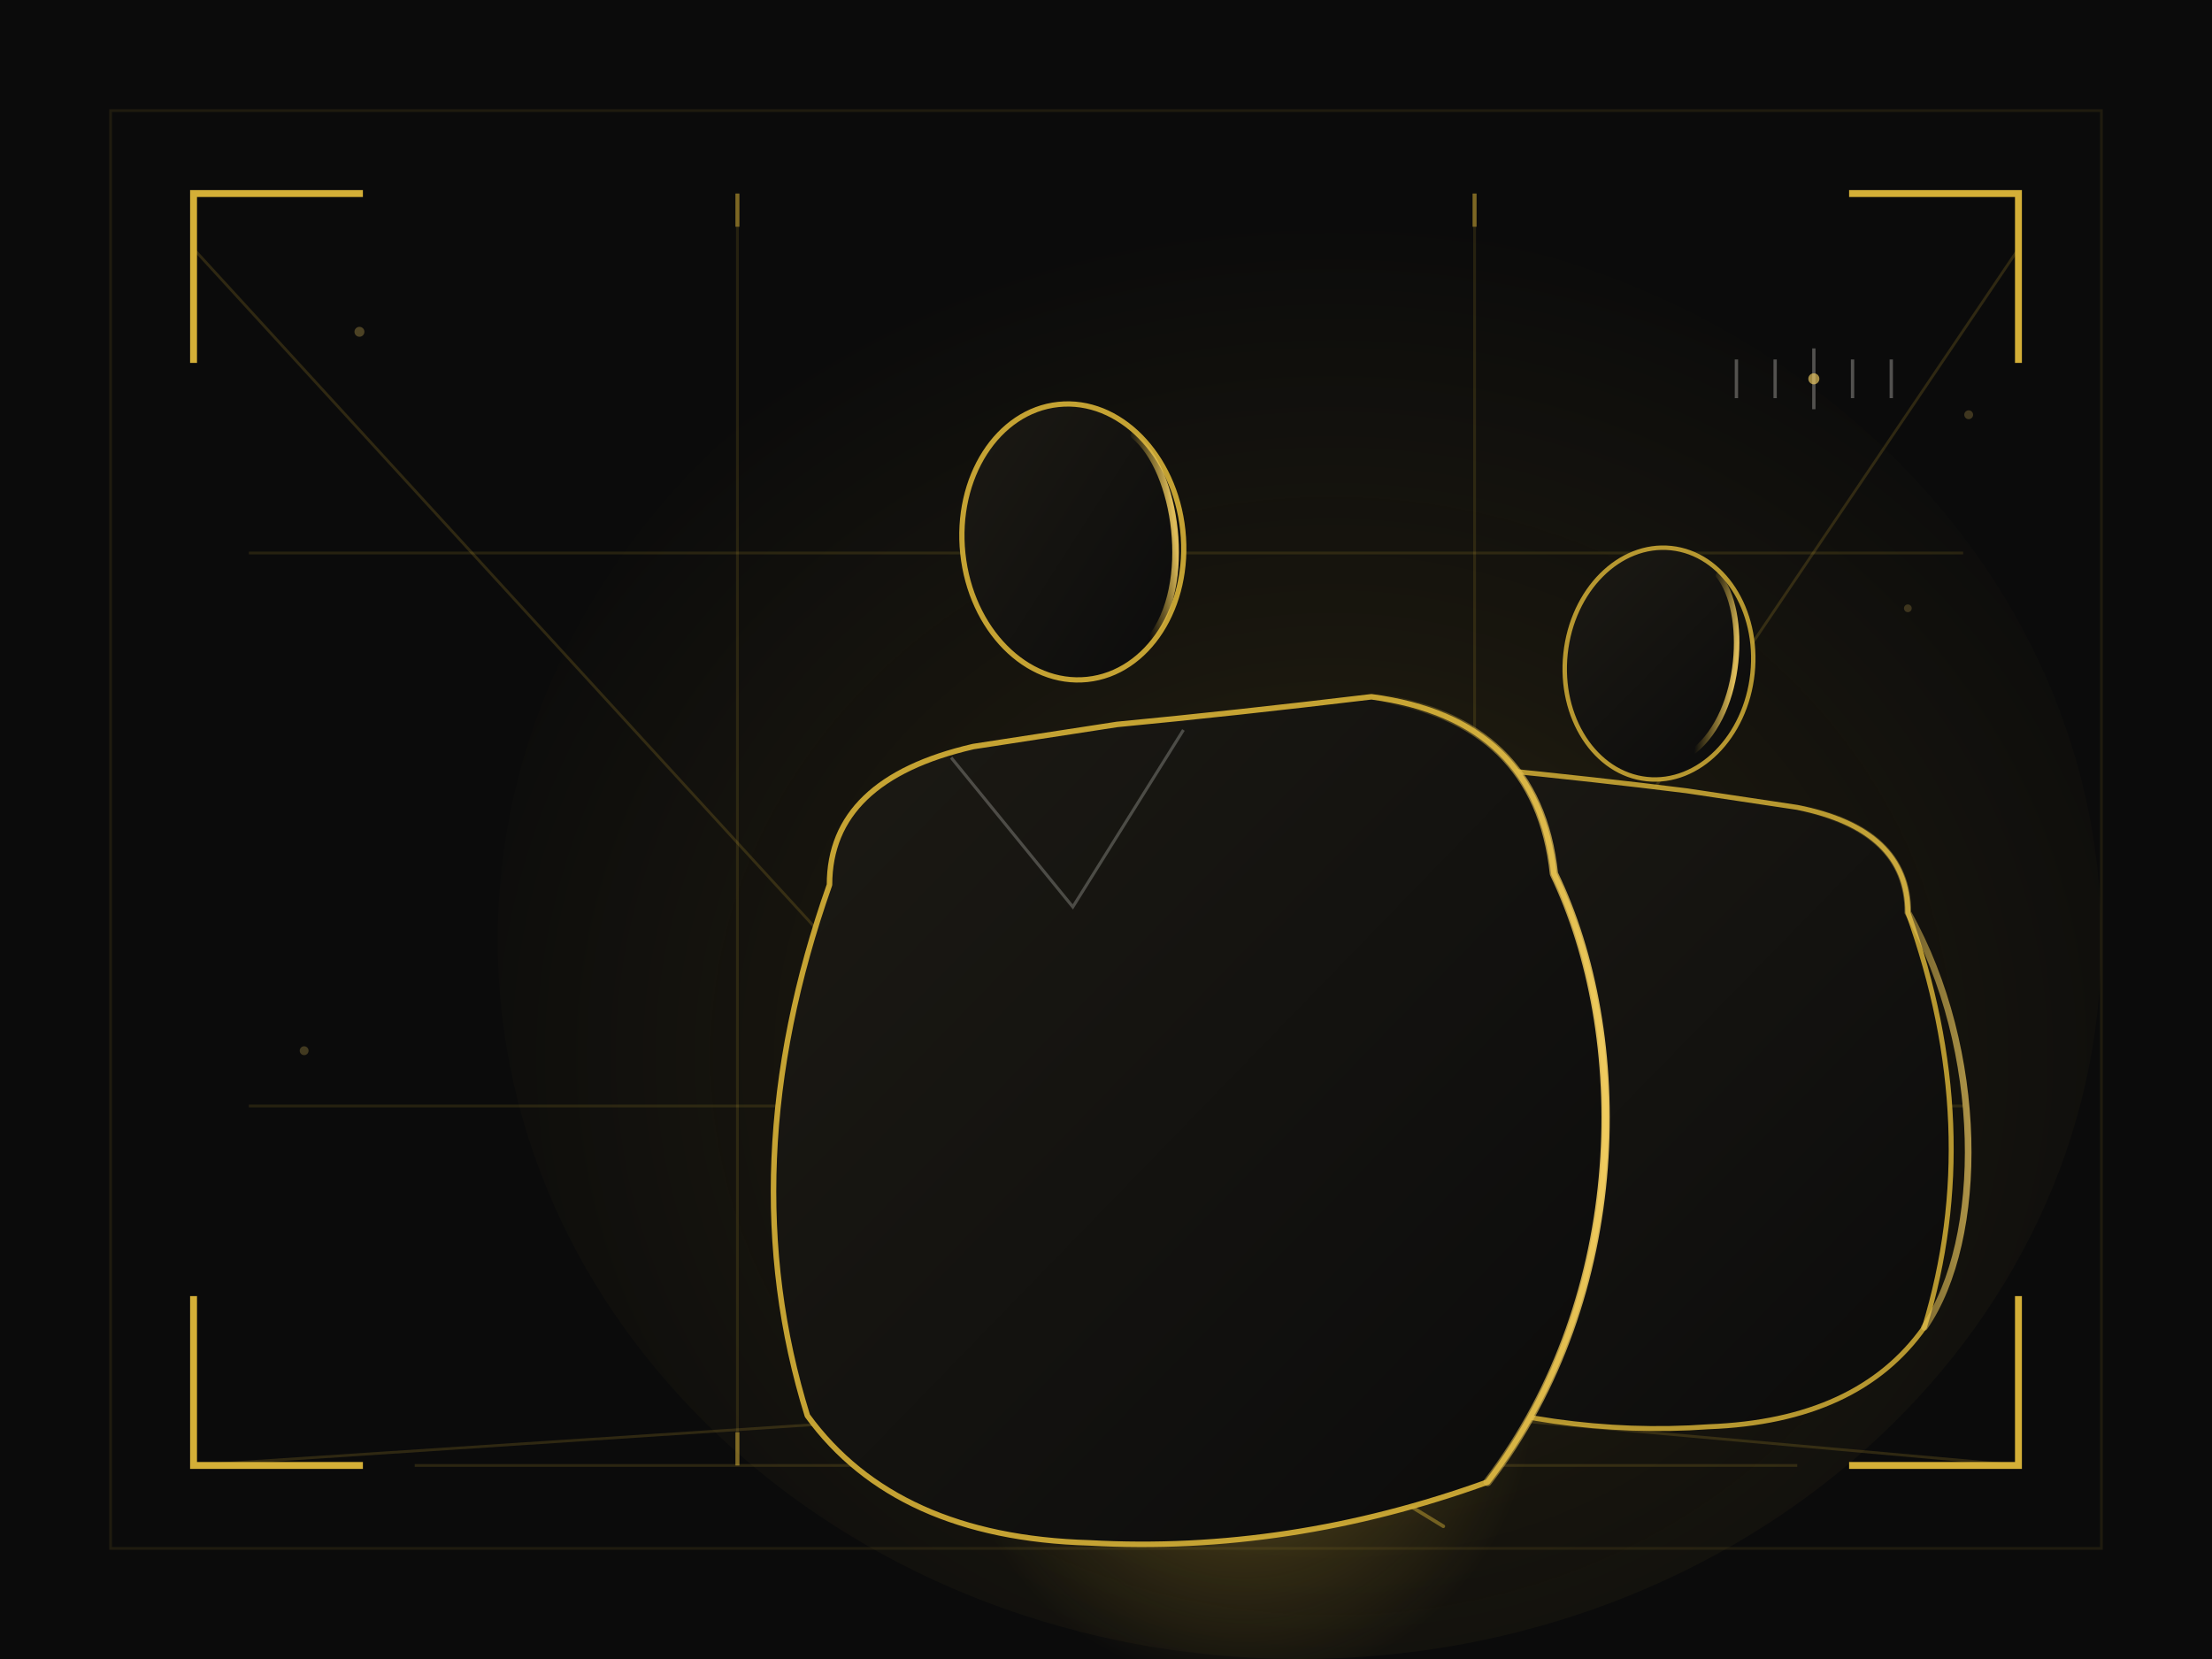
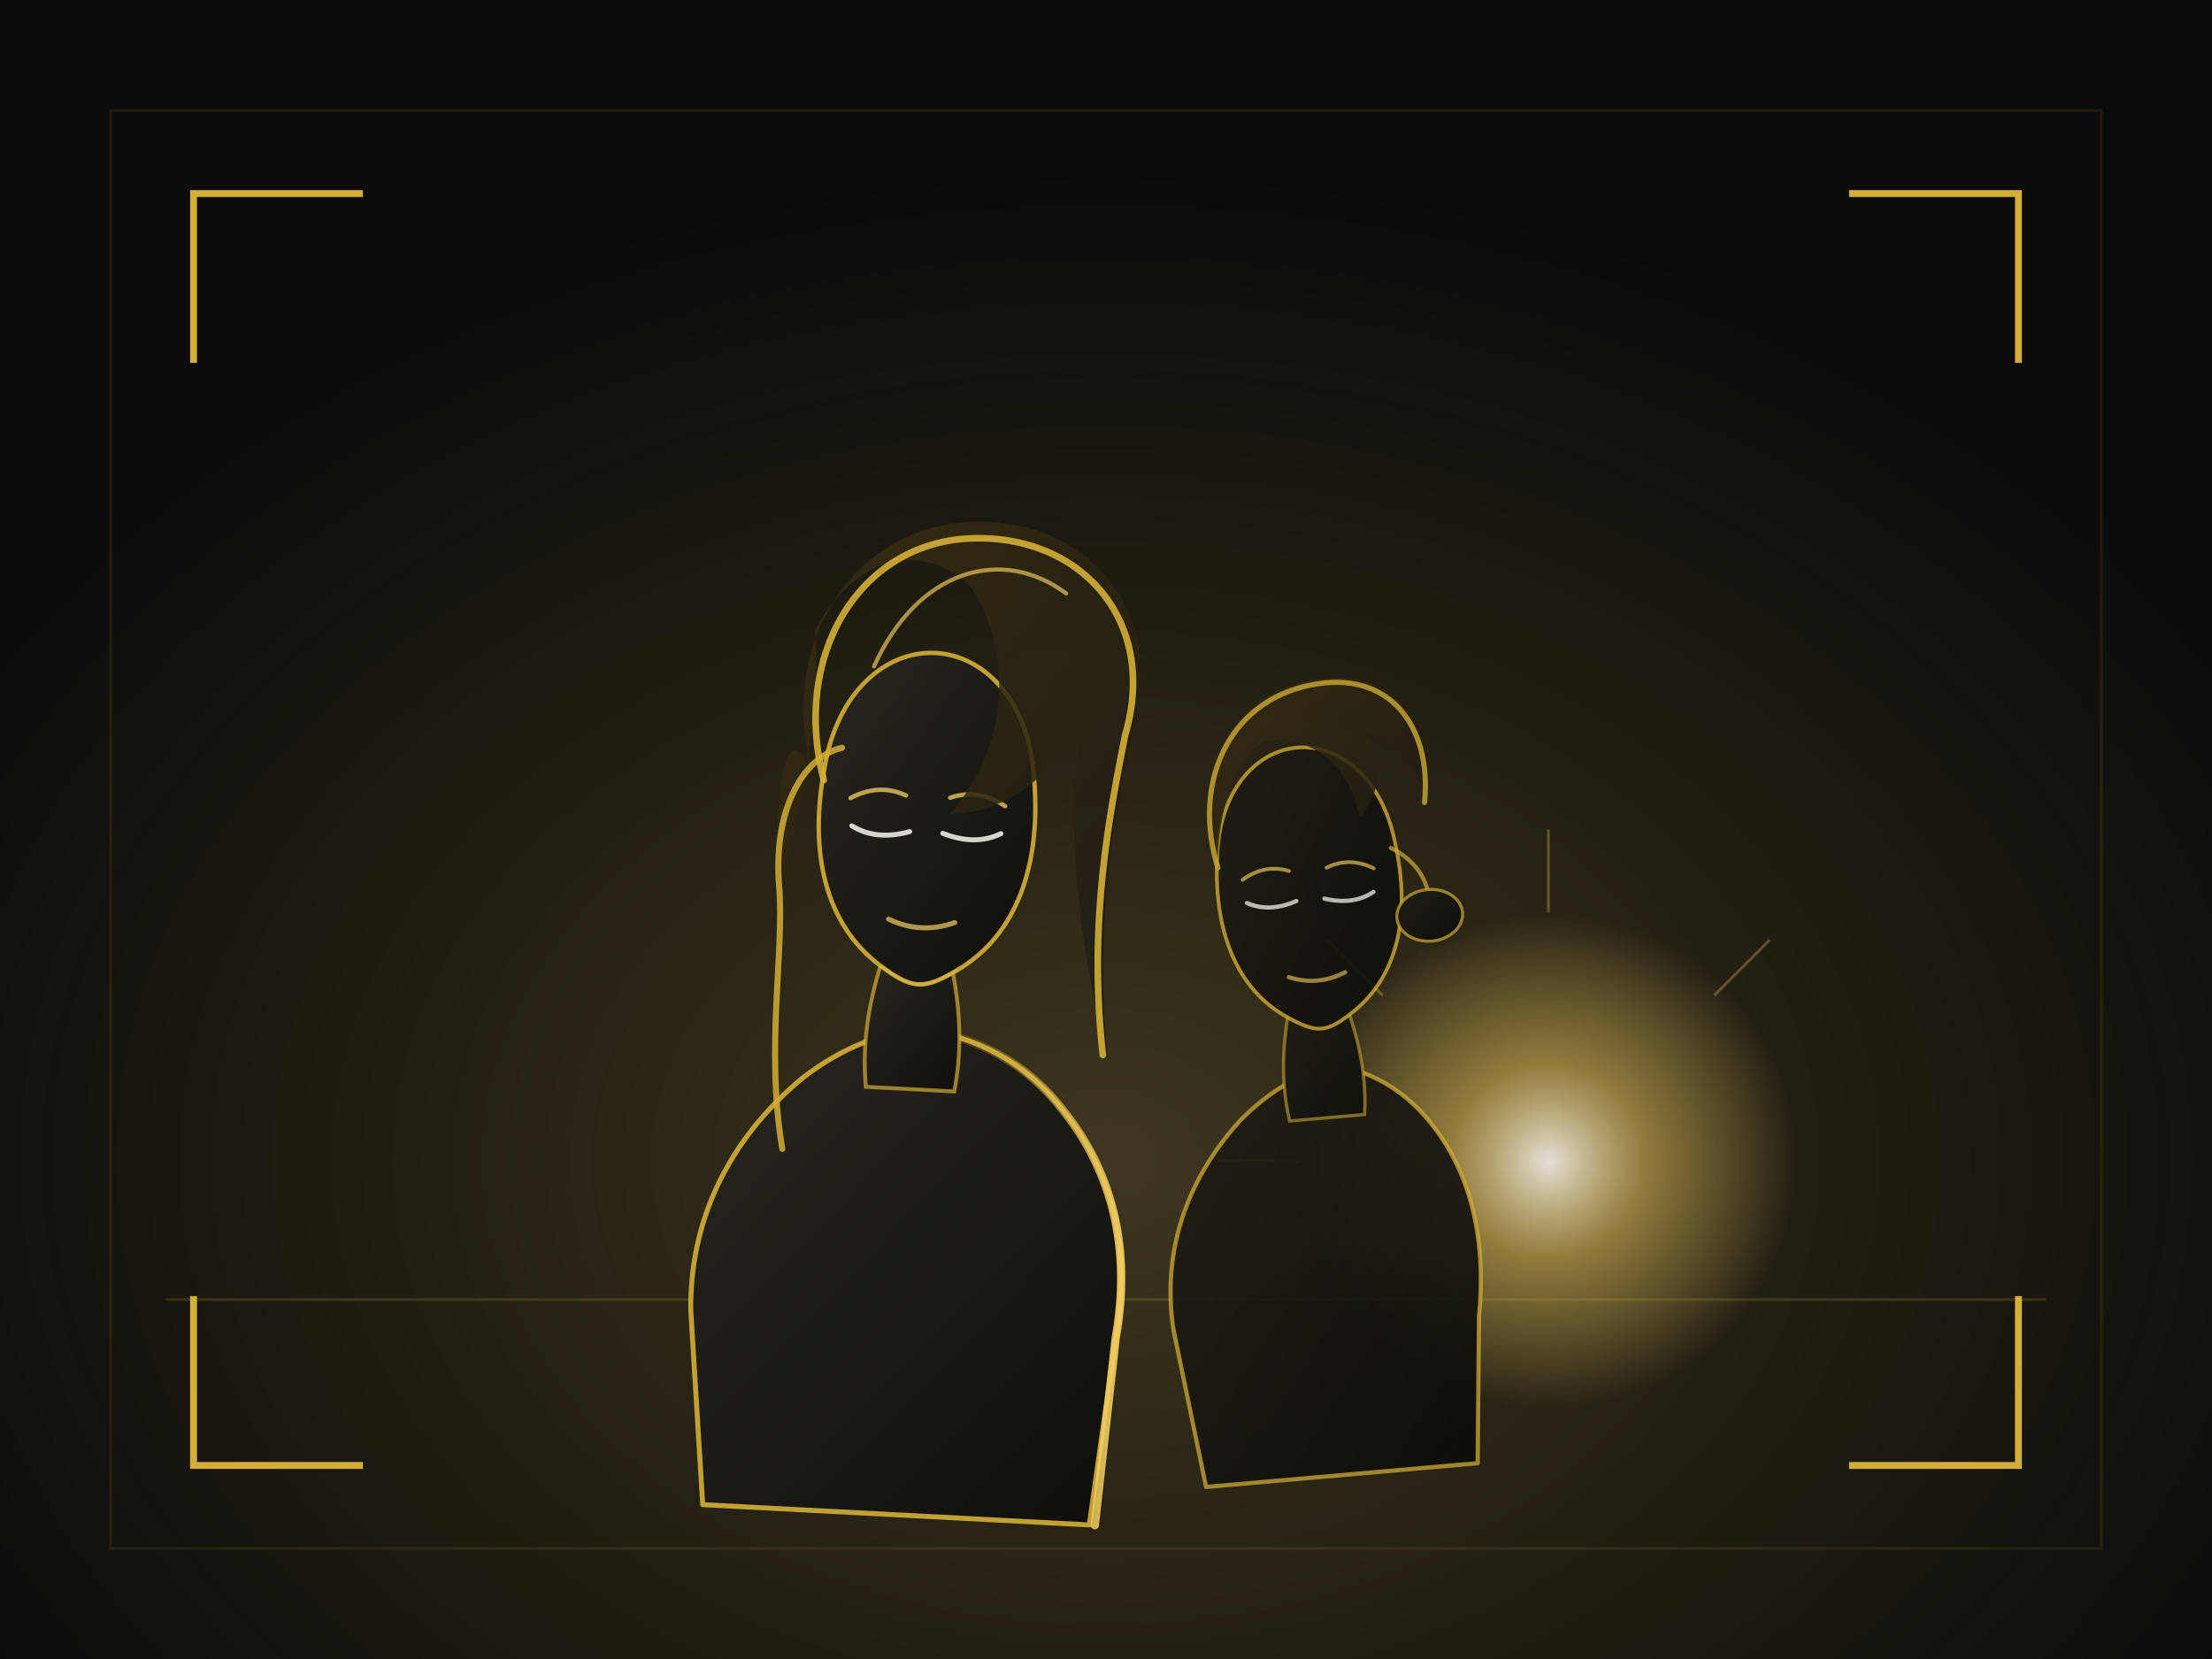
<svg xmlns="http://www.w3.org/2000/svg" viewBox="0 0 800 600" width="800" height="600">
+   <rect x="0" y="0" width="800" height="600" fill="#0b0b0b" />
  <defs>
-     <radialGradient id="pbGlow" cx="52%" cy="58%" r="58%">
-       <stop offset="0%" stop-color="#d4af37" stop-opacity="0.17" />
-       <stop offset="48%" stop-color="#d4af37" stop-opacity="0.07" />
+     <radialGradient id="pbGlow" cx="50%" cy="70%" r="60%">
+       <stop offset="0%" stop-color="#f4cf63" stop-opacity="0.22" />
      <stop offset="100%" stop-color="#d4af37" stop-opacity="0" />
    </radialGradient>
-     <linearGradient id="pbFigureFill" x1="0%" y1="0%" x2="100%" y2="100%">
-       <stop offset="0%" stop-color="#1c1a14" />
-       <stop offset="100%" stop-color="#0b0b0b" />
+     <radialGradient id="pbSun" cx="50%" cy="50%" r="50%">
+       <stop offset="0%" stop-color="#f8f5ed" stop-opacity="0.9" />
+       <stop offset="40%" stop-color="#f4cf63" stop-opacity="0.5" />
+       <stop offset="100%" stop-color="#f4cf63" stop-opacity="0" />
+     </radialGradient>
+     <linearGradient id="pbSkin" x1="0%" y1="0%" x2="100%" y2="100%">
+       <stop offset="0%" stop-color="#2a2620" />
+       <stop offset="100%" stop-color="#0f0e0b" />
+     </linearGradient>
+     <linearGradient id="pbSkin2" x1="0%" y1="0%" x2="100%" y2="100%">
+       <stop offset="0%" stop-color="#211d16" />
+       <stop offset="100%" stop-color="#0b0a08" />
+     </linearGradient>
+     <linearGradient id="pbHair" x1="0%" y1="0%" x2="100%" y2="100%">
+       <stop offset="0%" stop-color="#3a2e10" />
+       <stop offset="100%" stop-color="#1c1a14" />
    </linearGradient>
    <linearGradient id="pbRim" x1="0%" y1="0%" x2="100%" y2="0%">
      <stop offset="0%" stop-color="#d4af37" stop-opacity="0" />
      <stop offset="100%" stop-color="#f4cf63" stop-opacity="0.9" />
    </linearGradient>
-     <radialGradient id="pbSunGlow" cx="50%" cy="50%" r="50%">
-       <stop offset="0%" stop-color="#f4cf63" stop-opacity="0.45" />
-       <stop offset="55%" stop-color="#d4af37" stop-opacity="0.16" />
-       <stop offset="100%" stop-color="#d4af37" stop-opacity="0" />
-     </radialGradient>
-     <linearGradient id="pbSunCore" x1="0%" y1="0%" x2="0%" y2="100%">
-       <stop offset="0%" stop-color="#f4cf63" />
-       <stop offset="100%" stop-color="#d4af37" />
-     </linearGradient>
  </defs>
-   <rect x="0" y="0" width="800" height="600" fill="#0b0b0b" />
-   <ellipse cx="470" cy="340" rx="290" ry="260" fill="url(#pbGlow)" />
-   <g stroke="#d4af37" stroke-opacity="0.14" stroke-width="1">
-     <line x1="266.7" y1="70" x2="266.7" y2="530" />
-     <line x1="533.3" y1="70" x2="533.3" y2="530" />
-     <line x1="90" y1="200" x2="710" y2="200" />
-     <line x1="90" y1="400" x2="710" y2="400" />
+   <rect x="0" y="0" width="800" height="600" fill="url(#pbGlow)" />
+   <circle cx="560" cy="420" r="90" fill="url(#pbSun)" />
+   <g stroke="#f4cf63" stroke-width="1" stroke-opacity="0.3">
+     <line x1="560" y1="300" x2="560" y2="330" />
+     <line x1="440" y1="420" x2="470" y2="420" />
+     <line x1="480" y1="340" x2="500" y2="360" />
+     <line x1="640" y1="340" x2="620" y2="360" />
  </g>
-   <g stroke="#d4af37" stroke-opacity="0.18" stroke-width="1" fill="none">
-     <line x1="70" y1="90" x2="450" y2="505" />
-     <line x1="730" y1="90" x2="450" y2="505" />
-     <line x1="70" y1="530" x2="450" y2="505" />
-     <line x1="730" y1="530" x2="450" y2="505" />
-   </g>
+   <line x1="60" y1="470" x2="740" y2="470" stroke="#d4af37" stroke-opacity="0.18" stroke-width="1" />
  <g stroke="#d4af37" stroke-width="2.5" fill="none" stroke-linecap="square">
    <path d="M 70 130 L 70 70 L 130 70" />
    <path d="M 670 70 L 730 70 L 730 130" />
    <path d="M 730 470 L 730 530 L 670 530" />
    <path d="M 130 530 L 70 530 L 70 470" />
  </g>
-   <g stroke="#d4af37" stroke-opacity="0.5" stroke-width="1.5">
-     <line x1="266.7" y1="70" x2="266.7" y2="82" />
-     <line x1="533.3" y1="70" x2="533.3" y2="82" />
-     <line x1="266.7" y1="518" x2="266.7" y2="530" />
-     <line x1="533.3" y1="518" x2="533.3" y2="530" />
+   <rect x="40" y="40" width="720" height="520" fill="none" stroke="#d4af37" stroke-opacity="0.10" stroke-width="1" />
+   <g transform="translate(478 372) scale(0.85) rotate(-5)" opacity="0.9">
+     <path d="M -66 190 L -74 122 C -76 90, -64 60, -38 36 C -24 24, -10 18, 4 16              C 20 20, 34 30, 44 46 C 58 68, 62 96, 56 128 L 50 190 Z" fill="url(#pbSkin2)" stroke="#d4af37" stroke-width="1.8" stroke-opacity="0.8" stroke-linejoin="round" />
+     <path d="M -14 -6 C -18 10, -19 24, -17 38 L 15 38 C 17 24, 16 10, 12 -6 Z" fill="url(#pbSkin2)" stroke="#d4af37" stroke-width="1.4" stroke-opacity="0.6" />
+     <path d="M -38 -76 C -42 -46, -35 -20, -14 -6 C -2 2, 2 2, 14 -6 C 35 -20, 42 -46, 38 -76              C 35 -104, 18 -120, 0 -120 C -18 -120, -35 -104, -38 -76 Z" fill="url(#pbSkin2)" stroke="#d4af37" stroke-width="1.6" stroke-opacity="0.85" />
+     <path d="M -28 -66 Q -18 -72 -8 -68" fill="none" stroke="#f4cf63" stroke-width="1.6" stroke-linecap="round" stroke-opacity="0.7" />
+     <path d="M 8 -68 Q 18 -72 28 -66" fill="none" stroke="#f4cf63" stroke-width="1.6" stroke-linecap="round" stroke-opacity="0.7" />
+     <path d="M -27 -56 Q -18 -51 -6 -55" fill="none" stroke="#f8f5ed" stroke-width="1.8" stroke-linecap="round" stroke-opacity="0.8" />
+     <path d="M 6 -55 Q 18 -51 27 -56" fill="none" stroke="#f8f5ed" stroke-width="1.8" stroke-linecap="round" stroke-opacity="0.8" />
+     <path d="M -12 -23 Q 0 -18 12 -23" fill="none" stroke="#f4cf63" stroke-width="1.8" stroke-linecap="round" stroke-opacity="0.65" />
+     <path d="M -38 -74 C -48 -110, -28 -144, 8 -148 C 42 -152, 60 -126, 54 -94              C 50 -106, 42 -118, 30 -124 C 36 -110, 34 -98, 24 -88              C 22 -108, 10 -122, -8 -124 C -26 -126, -36 -94, -38 -74 Z" fill="url(#pbHair)" stroke="none" opacity="0.85" />
+     <g fill="none" stroke-linecap="round">
+       <path d="M -38 -72 C -46 -108, -28 -142, 8 -146 C 42 -150, 58 -124, 52 -92" stroke="#d4af37" stroke-width="2.2" stroke-opacity="0.85" />
+       <path d="M 36 -74 C 46 -68, 52 -58, 50 -46" stroke="#d4af37" stroke-width="1.8" stroke-opacity="0.75" />
+     </g>
+     <ellipse cx="50" cy="-44" rx="14" ry="11" fill="url(#pbSkin2)" stroke="#d4af37" stroke-width="1.3" stroke-opacity="0.75" />
  </g>
-   <line x1="150" y1="530" x2="650" y2="530" stroke="#d4af37" stroke-opacity="0.16" stroke-width="1" />
-   <g>
-     <circle cx="450" cy="505" r="105" fill="url(#pbSunGlow)" />
-     <g stroke="#d4af37" stroke-opacity="0.45" stroke-width="1.3" stroke-linecap="round">
-       <line x1="450" y1="452" x2="450" y2="404" />
-       <line x1="472" y1="472" x2="508" y2="436" />
-       <line x1="428" y1="472" x2="392" y2="436" />
-       <line x1="492" y1="497" x2="538" y2="480" />
-       <line x1="408" y1="497" x2="362" y2="480" />
-       <line x1="498" y1="514" x2="546" y2="518" />
-       <line x1="402" y1="514" x2="354" y2="518" />
-       <line x1="486" y1="530" x2="522" y2="552" />
-       <line x1="414" y1="530" x2="378" y2="552" />
+   <g transform="translate(332 358) rotate(3)">
+     <path d="M -68 190 L -76 120 C -78 88, -66 58, -40 34 C -26 22, -12 16, 2 14              C 22 16, 40 24, 54 40 C 74 62, 82 90, 78 122 L 72 190 Z" fill="url(#pbSkin)" stroke="#d4af37" stroke-width="1.8" stroke-opacity="0.9" stroke-linejoin="round" />
+     <path d="M 2 14 C 22 16, 40 24, 54 40 C 74 62, 82 90, 78 122 L 74 190" fill="none" stroke="url(#pbRim)" stroke-width="3" stroke-linecap="round" />
+     <path d="M -14 -8 C -18 8, -19 22, -17 36 L 15 36 C 17 22, 16 8, 12 -8 Z" fill="url(#pbSkin)" stroke="#d4af37" stroke-width="1.4" stroke-opacity="0.7" />
+     <path d="M -38 -78 C -42 -48, -35 -22, -14 -8 C -2 0, 2 0, 14 -8 C 35 -22, 42 -48, 38 -78              C 35 -106, 18 -122, 0 -122 C -18 -122, -35 -106, -38 -78 Z" fill="url(#pbSkin)" stroke="#d4af37" stroke-width="1.6" stroke-opacity="0.9" />
+     <path d="M -28 -68 Q -18 -74 -8 -70" fill="none" stroke="#f4cf63" stroke-width="1.6" stroke-linecap="round" stroke-opacity="0.75" />
+     <path d="M 8 -70 Q 18 -74 28 -68" fill="none" stroke="#f4cf63" stroke-width="1.6" stroke-linecap="round" stroke-opacity="0.75" />
+     <path d="M -27 -58 Q -18 -53 -6 -57" fill="none" stroke="#f8f5ed" stroke-width="1.8" stroke-linecap="round" stroke-opacity="0.85" />
+     <path d="M 6 -57 Q 18 -53 27 -58" fill="none" stroke="#f8f5ed" stroke-width="1.8" stroke-linecap="round" stroke-opacity="0.85" />
+     <path d="M -12 -25 Q 0 -20 12 -25" fill="none" stroke="#f4cf63" stroke-width="1.8" stroke-linecap="round" stroke-opacity="0.7" />
+     <path d="M -14 -8 C -2 0, 2 0, 14 -8" fill="none" stroke="#f4cf63" stroke-width="1" stroke-opacity="0.3" />
+     <path d="M -42 -76 C -58 -122, -32 -166, 10 -170 C 54 -174, 84 -140, 72 -94              C 68 -66, 62 -26, 70 22              C 56 -24, 50 -64, 54 -100 C 44 -80, 30 -66, 8 -64              C 26 -86, 30 -120, 12 -146 C -8 -164, -32 -154, -44 -128              C -40 -100, -46 -66, -52 -30              C -56 -66, -54 -100, -42 -76 Z" fill="url(#pbHair)" stroke="none" opacity="0.85" />
+     <g fill="none" stroke-linecap="round">
+       <path d="M -38 -74 C -52 -118, -30 -160, 10 -164 C 50 -168, 80 -138, 70 -96                C 66 -68, 60 -28, 68 20" stroke="#d4af37" stroke-width="2.4" stroke-opacity="0.9" />
+       <path d="M -32 -86 C -46 -82, -56 -62, -52 -34 C -49 -10, -54 24, -46 60" stroke="#d4af37" stroke-width="2.2" stroke-opacity="0.85" />
+       <path d="M -22 -116 C -8 -152, 22 -162, 46 -146" stroke="#f4cf63" stroke-width="1.5" stroke-opacity="0.65" />
    </g>
-     <circle cx="450" cy="505" r="22" fill="url(#pbSunCore)" opacity="0.85" />
  </g>
-   <g>
-     <path d="M 690 330              Q 690 300 650 292              L 610 286              Q 578 282 538 278              Q 490 284 486 328              C 466 372, 466 448, 506 500              Q 562 520 618 516              Q 672 514 696 480              Q 718 408 690 330 Z" fill="url(#pbFigureFill)" stroke="#d4af37" stroke-width="1.8" stroke-opacity="0.85" stroke-linejoin="round" />
-     <path d="M 650 292 Q 690 300 690 330 C 718 380, 718 448, 696 480" fill="none" stroke="url(#pbRim)" stroke-width="2.4" stroke-linecap="round" opacity="0.75" />
-     <ellipse cx="600" cy="240" rx="34" ry="42" fill="url(#pbFigureFill)" stroke="#d4af37" stroke-width="1.6" stroke-opacity="0.85" transform="rotate(6 600 240)" />
-     <path d="M 618 206 C 630 218, 632 254, 616 270" fill="none" stroke="url(#pbRim)" stroke-width="2" stroke-linecap="round" transform="rotate(6 600 240)" />
-   </g>
-   <g>
-     <path d="M 300 320              Q 300 282 352 270              L 404 262              Q 446 258 496 252              Q 556 260 562 316              C 590 374, 590 468, 538 536              Q 466 562 394 558              Q 324 556 292 512              Q 264 422 300 320 Z" fill="url(#pbFigureFill)" stroke="#d4af37" stroke-width="2" stroke-opacity="0.92" stroke-linejoin="round" />
-     <path d="M 496 252 Q 556 260 562 316 C 590 374, 590 468, 538 536" fill="none" stroke="url(#pbRim)" stroke-width="3" stroke-linecap="round" stroke-linejoin="round" />
-     <path d="M 344 274 L 388 328 L 428 264" fill="none" stroke="#f8f5ed" stroke-width="1.1" stroke-opacity="0.24" />
-     <ellipse cx="388" cy="196" rx="40" ry="50" fill="url(#pbFigureFill)" stroke="#d4af37" stroke-width="1.9" stroke-opacity="0.92" transform="rotate(-6 388 196)" />
-     <path d="M 414 160 C 428 174, 430 216, 412 234" fill="none" stroke="url(#pbRim)" stroke-width="2.4" stroke-linecap="round" transform="rotate(-6 388 196)" />
-   </g>
-   <g fill="#f4cf63">
-     <circle cx="130" cy="120" r="1.8" opacity="0.28" />
-     <circle cx="712" cy="150" r="1.6" opacity="0.22" />
-     <circle cx="690" cy="220" r="1.4" opacity="0.2" />
-     <circle cx="110" cy="380" r="1.6" opacity="0.24" />
-   </g>
-   <rect x="40" y="40" width="720" height="520" fill="none" stroke="#d4af37" stroke-opacity="0.10" stroke-width="1" />
-   <g stroke="#f8f5ed" stroke-opacity="0.3" stroke-width="1.2">
-     <line x1="628" y1="130" x2="628" y2="144" />
-     <line x1="642" y1="130" x2="642" y2="144" />
-     <line x1="656" y1="126" x2="656" y2="148" />
-     <line x1="670" y1="130" x2="670" y2="144" />
-     <line x1="684" y1="130" x2="684" y2="144" />
-   </g>
-   <circle cx="656" cy="137" r="2" fill="#f4cf63" opacity="0.65" />
</svg>
